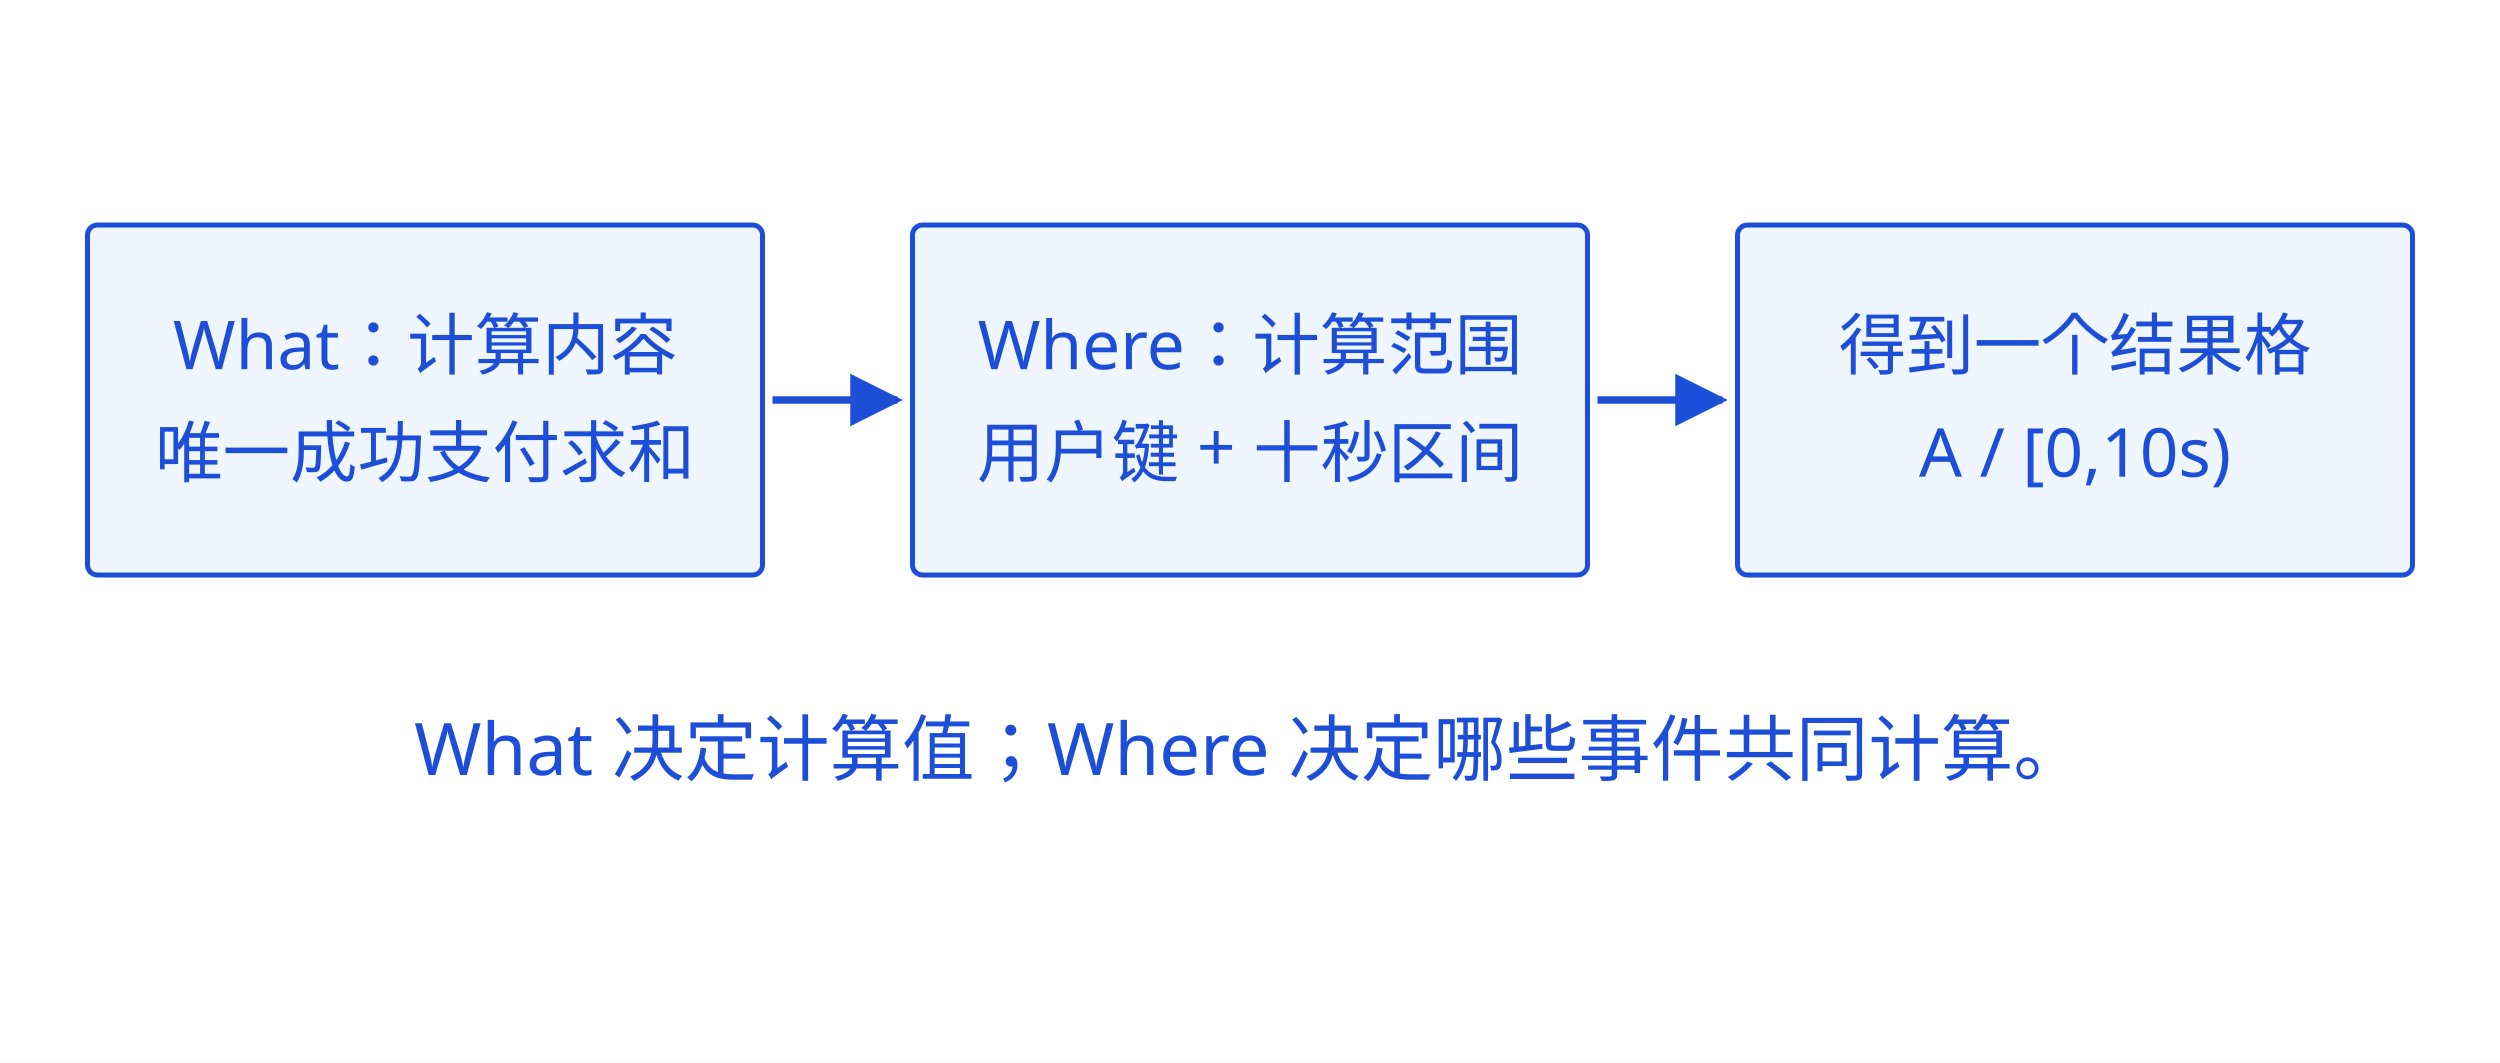
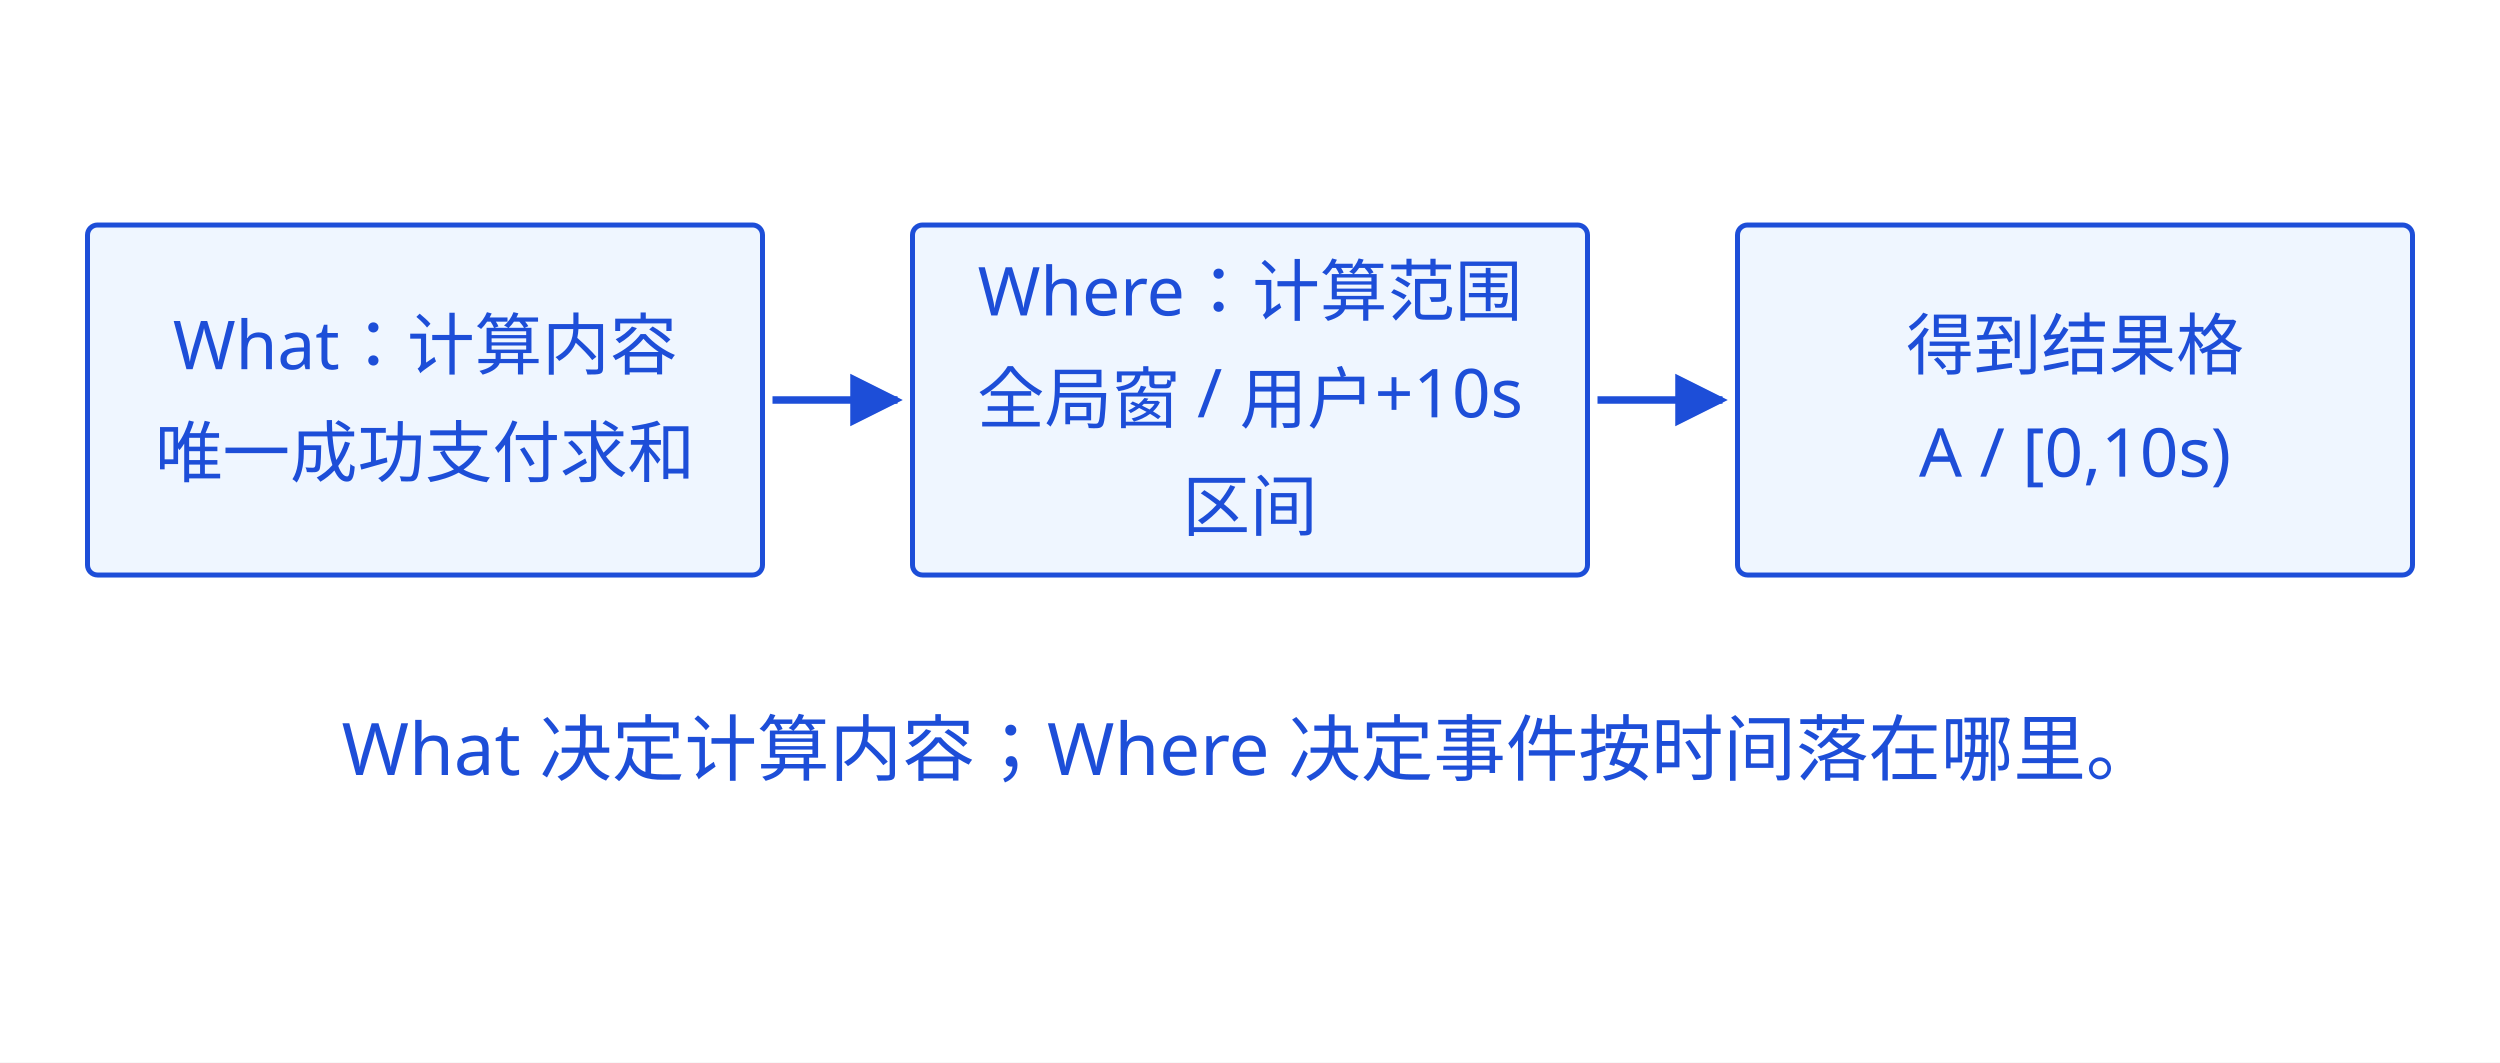
<svg xmlns="http://www.w3.org/2000/svg" viewBox="0 0 1000 425" role="img">
  <defs>
    <marker id="1d4ed8" viewBox="0 0 10 10" refX="9" refY="5" markerWidth="7" markerHeight="7" orient="auto">
      <path d="M0 0L10 5L0 10Z" fill="#1d4ed8" />
    </marker>
    <marker id="dc2626" viewBox="0 0 10 10" refX="9" refY="5" markerWidth="7" markerHeight="7" orient="auto">
      <path d="M0 0L10 5L0 10Z" fill="#dc2626" />
    </marker>
    <marker id="15803d" viewBox="0 0 10 10" refX="9" refY="5" markerWidth="7" markerHeight="7" orient="auto">
      <path d="M0 0L10 5L0 10Z" fill="#15803d" />
    </marker>
    <marker id="b45309" viewBox="0 0 10 10" refX="9" refY="5" markerWidth="7" markerHeight="7" orient="auto">
      <path d="M0 0L10 5L0 10Z" fill="#b45309" />
    </marker>
    <marker id="64748b" viewBox="0 0 10 10" refX="9" refY="5" markerWidth="7" markerHeight="7" orient="auto">
      <path d="M0 0L10 5L0 10Z" fill="#64748b" />
    </marker>
  </defs>
  <rect width="1000" height="425" fill="white" />
  <g font-family="PingFang SC,Microsoft YaHei,sans-serif">
    <rect x="35.0" y="90" width="270" height="140" rx="4" fill="#eff6ff" stroke="#1d4ed8" stroke-width="2" />
    <text x="170.0" y="147.68" font-size="27" fill="#1d4ed8" text-anchor="middle" font-weight="400">What：计算内容</text>
    <text x="170.0" y="190.68" font-size="27" fill="#1d4ed8" text-anchor="middle" font-weight="400">唯一成功支付求和</text>
    <path d="M309.0 160L359.0 160" fill="none" stroke="#1d4ed8" stroke-width="3" marker-end="url(#1d4ed8)" />
    <rect x="365.0" y="90" width="270" height="140" rx="4" fill="#eff6ff" stroke="#1d4ed8" stroke-width="2" />
-     <text x="500.0" y="147.68" font-size="27" fill="#1d4ed8" text-anchor="middle" font-weight="400">Where：计算范围</text>
-     <text x="500.0" y="190.68" font-size="27" fill="#1d4ed8" text-anchor="middle" font-weight="400">用户键 + 十秒区间</text>
+     <text x="500.0" y="126.18" font-size="27" fill="#1d4ed8" text-anchor="middle" font-weight="400">Where：计算范围</text>
+     <text x="500.0" y="169.18" font-size="27" fill="#1d4ed8" text-anchor="middle" font-weight="400">全局窗 / 用户+10s</text>
+     <text x="500.0" y="212.18" font-size="27" fill="#1d4ed8" text-anchor="middle" font-weight="400">区间</text>
    <path d="M639.0 160L689.0 160" fill="none" stroke="#1d4ed8" stroke-width="3" marker-end="url(#1d4ed8)" />
    <rect x="695.0" y="90" width="270" height="140" rx="4" fill="#eff6ff" stroke="#1d4ed8" stroke-width="2" />
-     <text x="830.0" y="147.68" font-size="27" fill="#1d4ed8" text-anchor="middle" font-weight="400">得到一个结果格</text>
+     <text x="830.0" y="147.68" font-size="27" fill="#1d4ed8" text-anchor="middle" font-weight="400">得到结果格</text>
    <text x="830.0" y="190.68" font-size="27" fill="#1d4ed8" text-anchor="middle" font-weight="400">A / [0,10s)</text>
-     <text x="500" y="310" font-size="29" fill="#1d4ed8" text-anchor="middle" font-weight="400">What 决定计算值；Where 决定哪些事件共同计算。</text>
+     <text x="500" y="310" font-size="29" fill="#1d4ed8" text-anchor="middle" font-weight="400">What 决定计算内容；Where 决定事件按时间落在哪里。</text>
  </g>
</svg>
